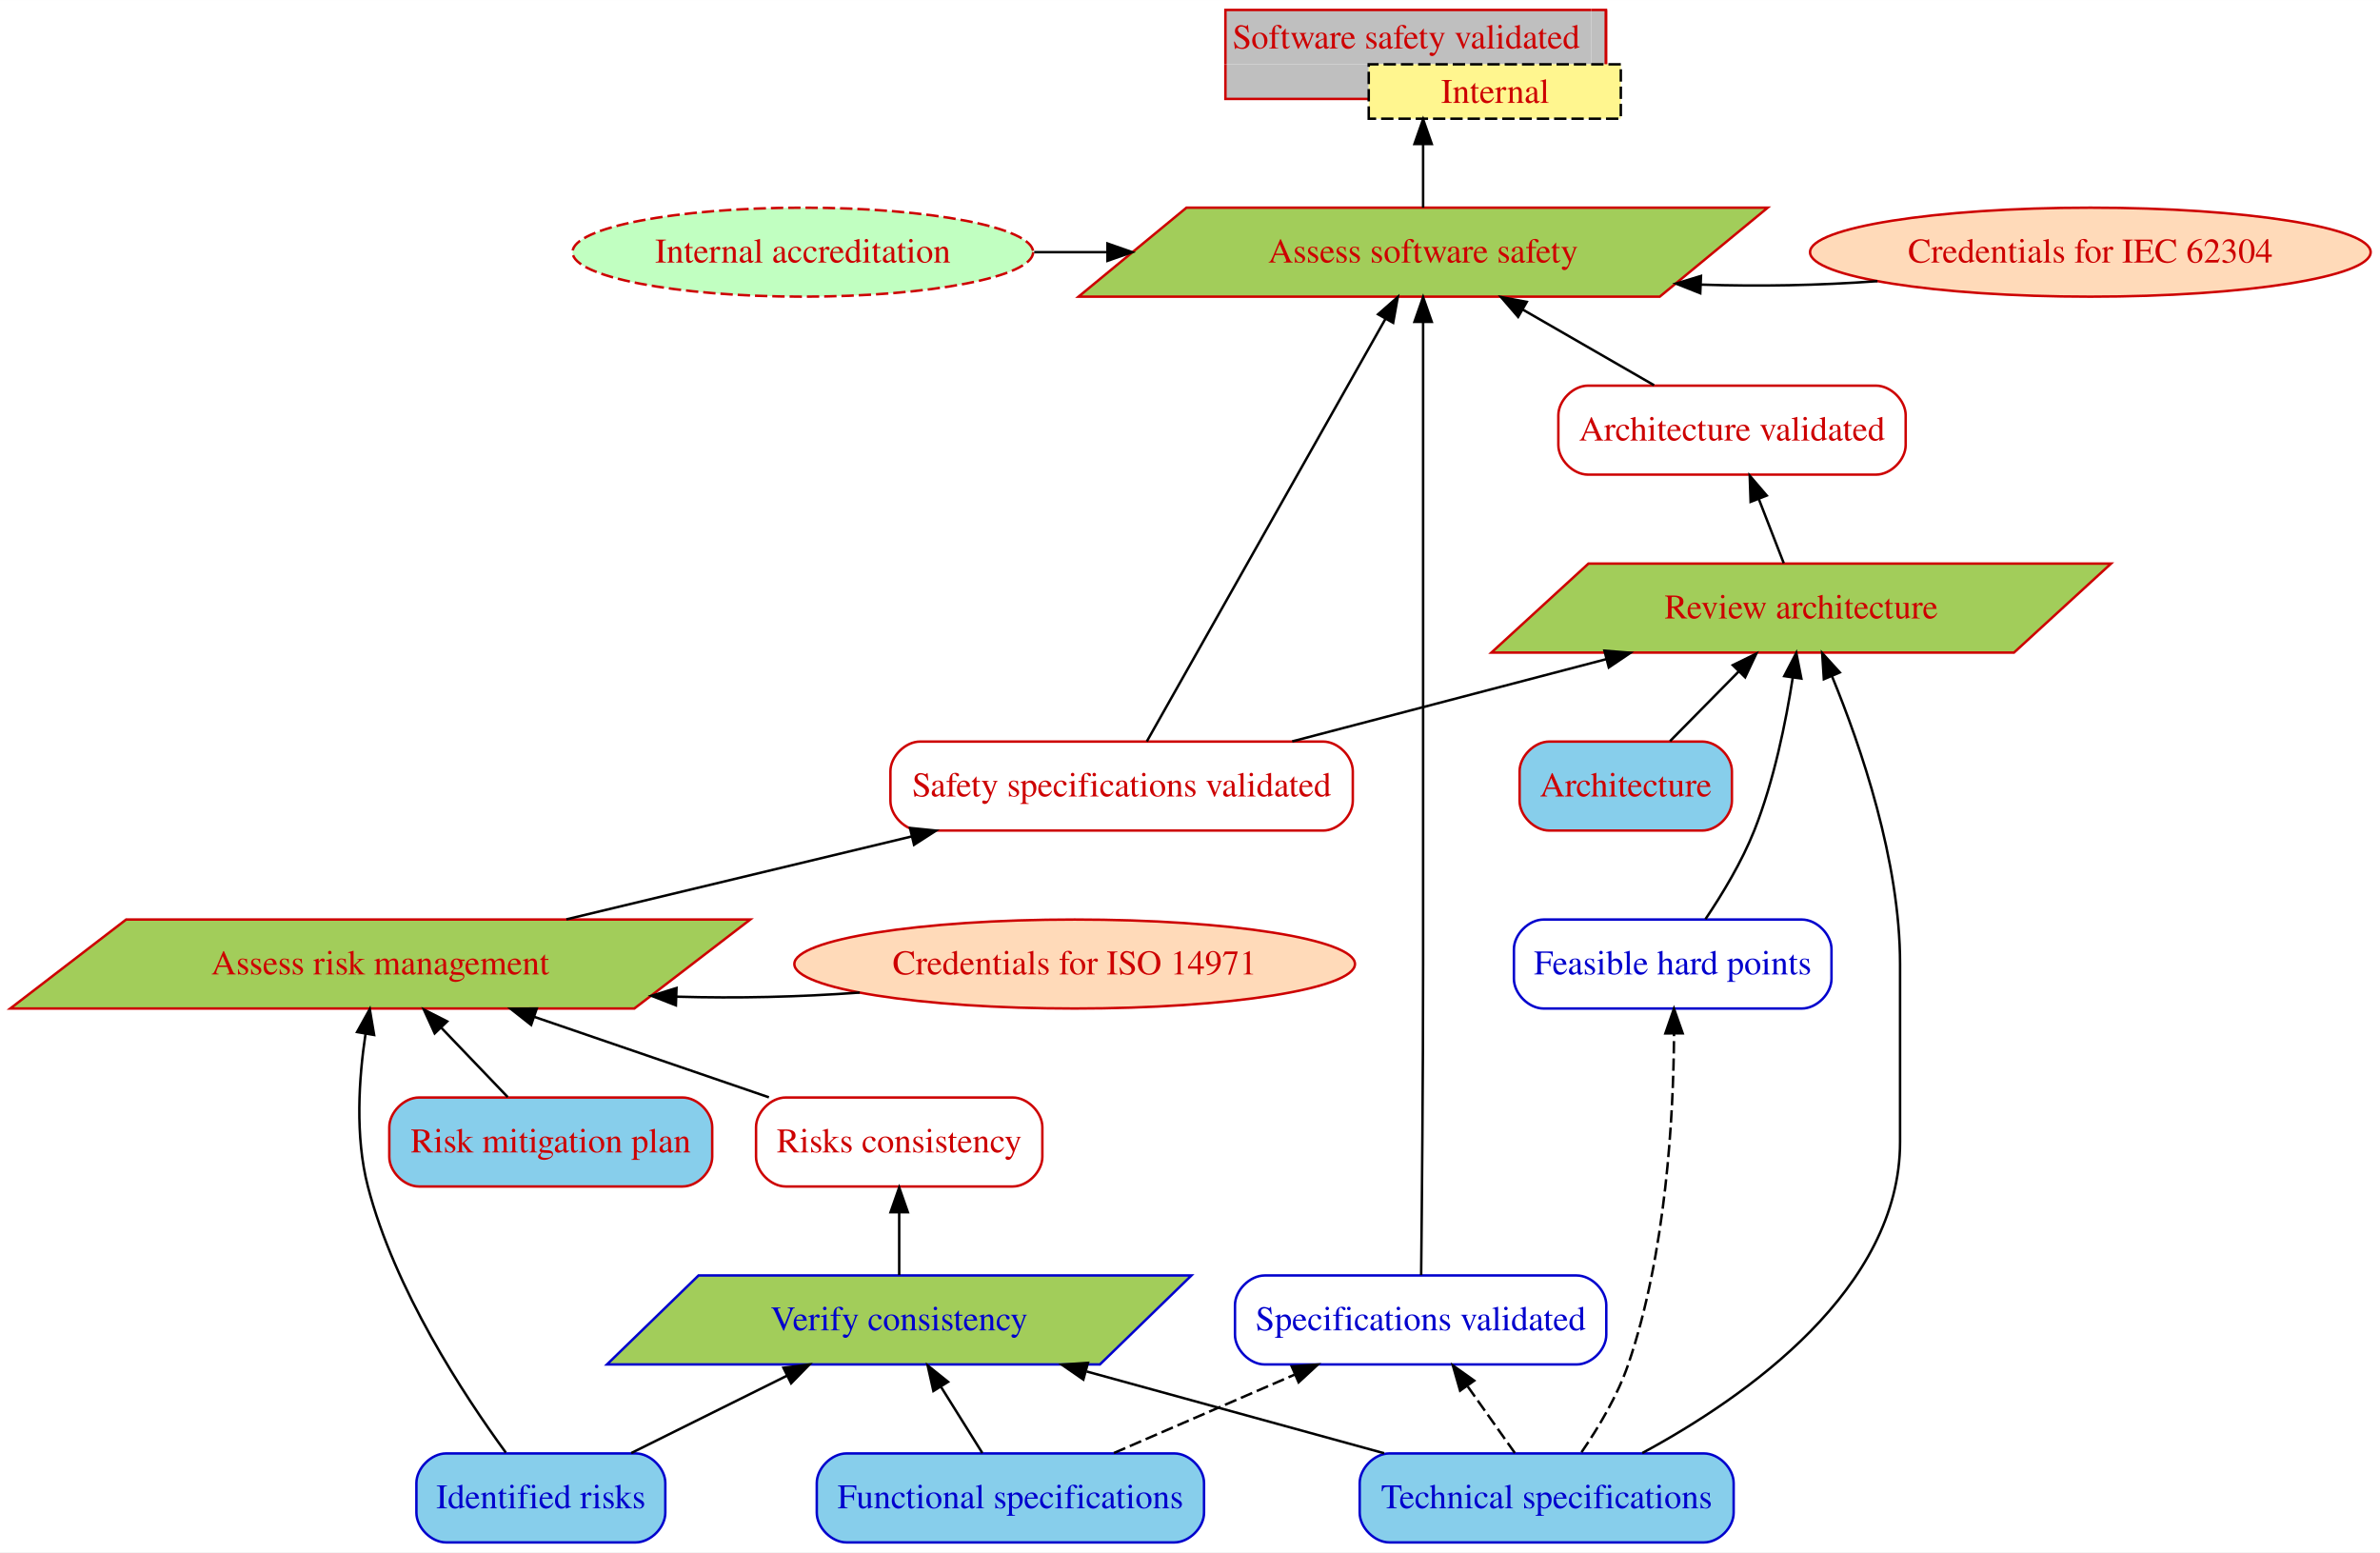
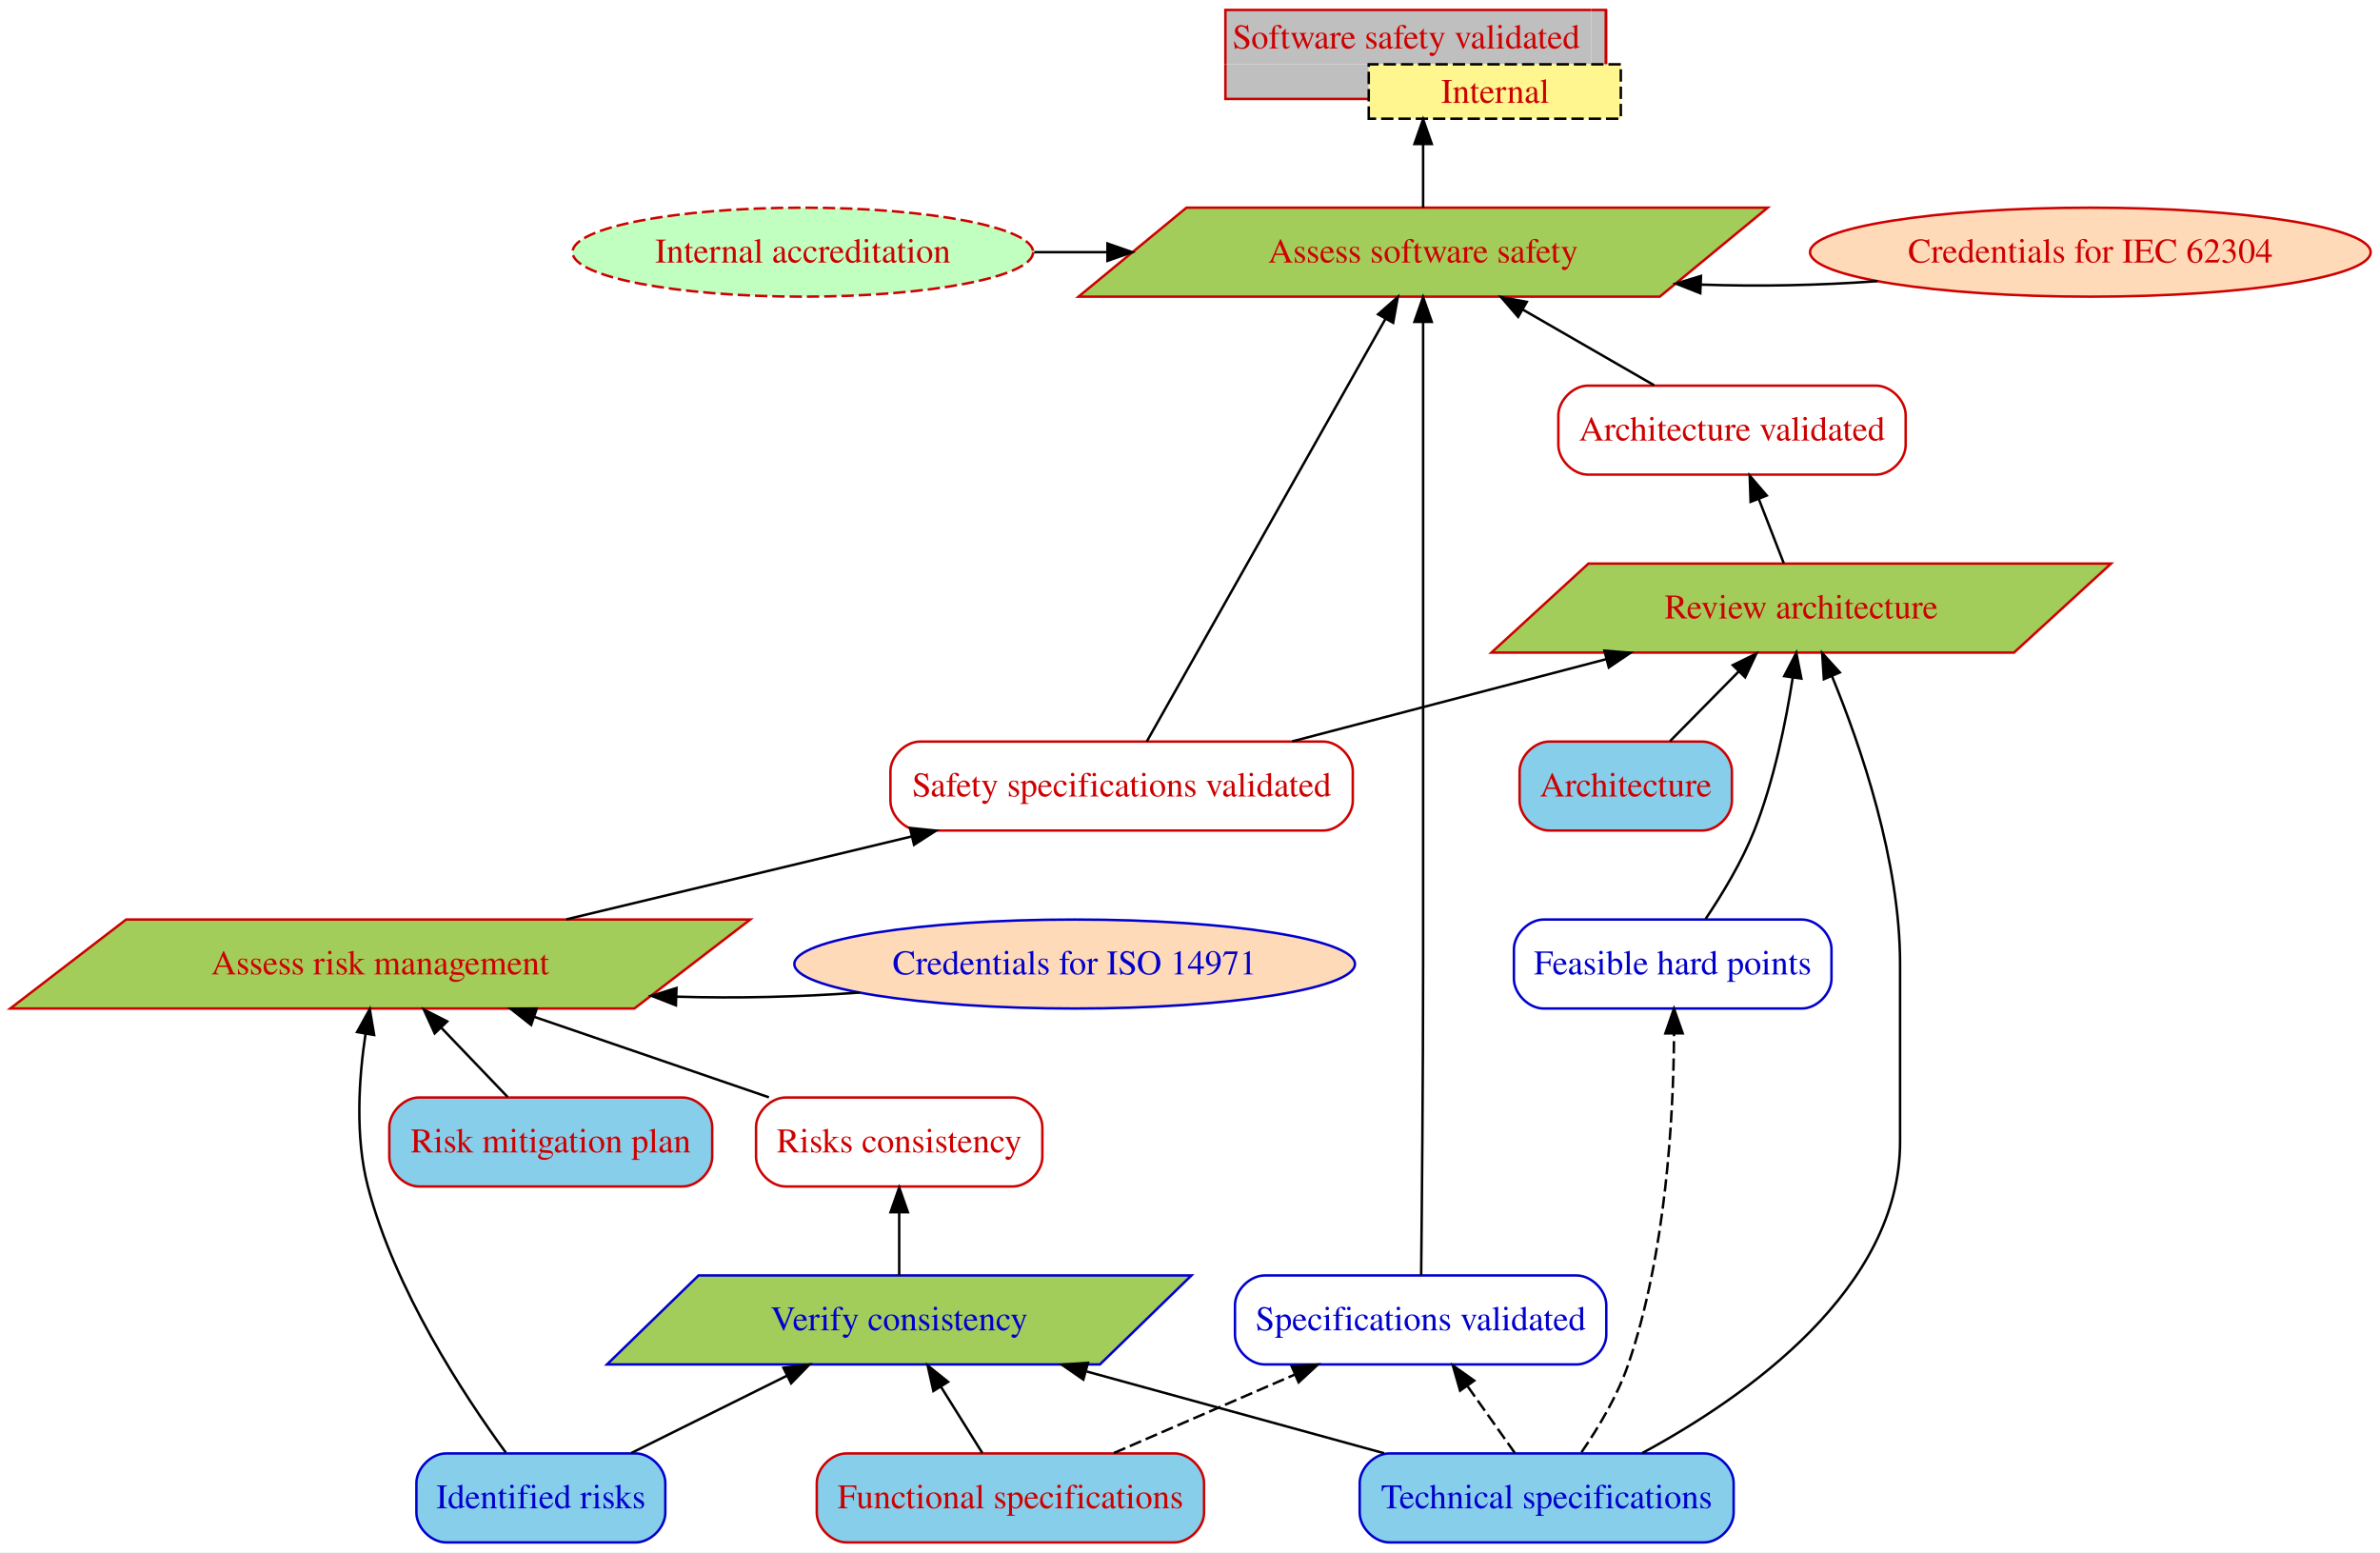
<svg xmlns="http://www.w3.org/2000/svg" width="963px" height="628px" viewBox="0.00 0.00 963.07 628.00">
  <g id="graph0" class="graph" transform="scale(1.0 1.0) rotate(0) translate(4 624)">
    <polygon fill="#ffffff" stroke="transparent" points="-4,4 -4,-624 959.074,-624 959.074,4 -4,4" />
    <g id="node1" class="node">
      <polygon fill="#a2cd5a" stroke="#cd0000" points="299.585,-252 47.035,-252 .138,-216 252.688,-216 299.585,-252" />
      <text text-anchor="middle" x="149.862" y="-229.8" font-family="Times,serif" font-size="14.00" fill="#cd0000">Assess risk management</text>
    </g>
    <g id="node2" class="node">
      <path fill="transparent" stroke="#cd0000" d="M531.411,-324C531.411,-324 368.312,-324 368.312,-324 362.312,-324 356.312,-318 356.312,-312 356.312,-312 356.312,-300 356.312,-300 356.312,-294 362.312,-288 368.312,-288 368.312,-288 531.411,-288 531.411,-288 537.411,-288 543.411,-294 543.411,-300 543.411,-300 543.411,-312 543.411,-312 543.411,-318 537.411,-324 531.411,-324" />
      <text text-anchor="middle" x="449.862" y="-301.8" font-family="Times,serif" font-size="14.00" fill="#cd0000">Safety specifications validated</text>
    </g>
    <g id="edge1" class="edge">
      <path fill="none" stroke="#000000" d="M225.177,-252.076C267.696,-262.28 320.964,-275.065 364.961,-285.624" />
      <polygon fill="#000000" stroke="#000000" points="364.235,-289.049 374.775,-287.979 365.868,-282.242 364.235,-289.049" />
    </g>
    <g id="node8" class="node">
-       <ellipse fill="#ffdab9" stroke="#cd0000" cx="430.862" cy="-234" rx="113.426" ry="18" />
-       <text text-anchor="middle" x="430.862" y="-229.8" font-family="Times,serif" font-size="14.00" fill="#cd0000">Credentials for ISO 14971</text>
+       <ellipse fill="#ffdab9" stroke="#0000cd" cx="430.862" cy="-234" rx="113.426" ry="18" />
+       <text text-anchor="middle" x="430.862" y="-229.8" font-family="Times,serif" font-size="14.00" fill="#0000cd">Credentials for ISO 14971</text>
    </g>
    <g id="node3" class="node">
      <polygon fill="#a2cd5a" stroke="#cd0000" points="711.302,-540 476.098,-540 432.421,-504 667.626,-504 711.302,-540" />
      <text text-anchor="middle" x="571.862" y="-517.8" font-family="Times,serif" font-size="14.00" fill="#cd0000">Assess software safety</text>
    </g>
    <g id="edge3" class="edge">
      <path fill="none" stroke="#000000" d="M460.053,-324.045C481.493,-362.003 531.357,-450.287 556.616,-495.007" />
      <polygon fill="#000000" stroke="#000000" points="553.648,-496.869 561.613,-503.855 559.742,-493.426 553.648,-496.869" />
    </g>
    <g id="node6" class="node">
      <polygon fill="#a2cd5a" stroke="#cd0000" points="850.231,-396 638.761,-396 599.492,-360 810.962,-360 850.231,-396" />
      <text text-anchor="middle" x="724.862" y="-373.8" font-family="Times,serif" font-size="14.00" fill="#cd0000">Review architecture</text>
    </g>
    <g id="edge4" class="edge">
      <path fill="none" stroke="#000000" d="M518.901,-324.076C557.557,-334.197 605.906,-346.855 646.043,-357.364" />
      <polygon fill="#000000" stroke="#000000" points="645.234,-360.77 655.794,-359.917 647.007,-353.998 645.234,-360.77" />
    </g>
    <g id="node4" class="node">
      <polygon fill="#bfbfbf" stroke="transparent" points="491.862,-598 491.862,-620 639.862,-620 639.862,-598 491.862,-598" />
      <polyline fill="none" stroke="#cd0000" points="639.862,-620 491.862,-620 491.862,-598 " />
      <text text-anchor="start" x="494.726" y="-604.4" font-family="Times,serif" font-size="14.00" fill="#cd0000">Software safety validated</text>
      <polygon fill="#bfbfbf" stroke="transparent" points="639.862,-598 639.862,-620 645.862,-620 645.862,-598 639.862,-598" />
      <polyline fill="none" stroke="#cd0000" points="645.862,-598 645.862,-620 639.862,-620 " />
      <polyline fill="none" stroke="#cd0000" points="645.862,-620 645.862,-598 " />
      <polygon fill="#bfbfbf" stroke="transparent" points="491.862,-584 491.862,-598 549.862,-598 549.862,-584 491.862,-584" />
      <polyline fill="none" stroke="#cd0000" points="491.862,-598 491.862,-584 549.862,-584 " />
      <polygon fill="#fff68f" stroke="transparent" points="549.862,-576 549.862,-598 651.862,-598 651.862,-576 549.862,-576" />
      <polygon fill="none" stroke="#000000" stroke-dasharray="5,2" points="549.862,-576 549.862,-598 651.862,-598 651.862,-576 549.862,-576" />
      <text text-anchor="start" x="579.096" y="-582.4" font-family="Times,serif" font-size="14.00" fill="#cd0000">Internal</text>
    </g>
    <g id="edge5" class="edge">
      <path fill="none" stroke="#000000" d="M571.862,-540.011C571.862,-547.709 571.862,-556.937 571.862,-565.744" />
      <polygon fill="#000000" stroke="#000000" points="568.362,-565.772 571.862,-575.772 575.362,-565.772 568.362,-565.772" />
    </g>
    <g id="node5" class="node">
      <ellipse fill="#ffdab9" stroke="#cd0000" cx="841.862" cy="-522" rx="113.426" ry="18" />
      <text text-anchor="middle" x="841.862" y="-517.8" font-family="Times,serif" font-size="14.00" fill="#cd0000">Credentials for IEC 62304</text>
    </g>
    <g id="edge7" class="edge">
      <path fill="none" stroke="#000000" d="M755.721,-510.268C731.934,-508.546 708.148,-508.082 684.361,-508.875" />
      <polygon fill="#000000" stroke="#000000" points="684.015,-505.386 674.166,-509.292 684.301,-512.38 684.015,-505.386" />
    </g>
    <g id="node7" class="node">
      <path fill="transparent" stroke="#cd0000" d="M755.135,-468C755.135,-468 638.588,-468 638.588,-468 632.588,-468 626.588,-462 626.588,-456 626.588,-456 626.588,-444 626.588,-444 626.588,-438 632.588,-432 638.588,-432 638.588,-432 755.135,-432 755.135,-432 761.135,-432 767.135,-438 767.135,-444 767.135,-444 767.135,-456 767.135,-456 767.135,-462 761.135,-468 755.135,-468" />
      <text text-anchor="middle" x="696.862" y="-445.8" font-family="Times,serif" font-size="14.00" fill="#cd0000">Architecture validated</text>
    </g>
    <g id="edge8" class="edge">
      <path fill="none" stroke="#000000" d="M717.796,-396.169C714.736,-404.038 711.084,-413.429 707.693,-422.147" />
      <polygon fill="#000000" stroke="#000000" points="704.385,-420.998 704.022,-431.587 710.909,-423.535 704.385,-420.998" />
    </g>
    <g id="edge9" class="edge">
      <path fill="none" stroke="#000000" d="M665.319,-468.169C649.183,-477.463 629.363,-488.879 612.134,-498.803" />
      <polygon fill="#000000" stroke="#000000" points="610.313,-495.813 603.394,-503.837 613.807,-501.879 610.313,-495.813" />
    </g>
    <g id="edge10" class="edge">
      <path fill="none" stroke="#000000" d="M343.907,-222.461C319.215,-220.652 294.524,-220.095 269.833,-220.788" />
      <polygon fill="#000000" stroke="#000000" points="269.498,-217.298 259.627,-221.146 269.744,-224.293 269.498,-217.298" />
    </g>
    <g id="node9" class="node">
      <polygon fill="#a2cd5a" stroke="#0000cd" points="478.11,-108 278.652,-108 241.613,-72 441.071,-72 478.11,-108" />
      <text text-anchor="middle" x="359.862" y="-85.8" font-family="Times,serif" font-size="14.00" fill="#0000cd">Verify consistency</text>
    </g>
    <g id="node10" class="node">
      <path fill="transparent" stroke="#cd0000" d="M405.792,-180C405.792,-180 313.931,-180 313.931,-180 307.931,-180 301.931,-174 301.931,-168 301.931,-168 301.931,-156 301.931,-156 301.931,-150 307.931,-144 313.931,-144 313.931,-144 405.792,-144 405.792,-144 411.792,-144 417.792,-150 417.792,-156 417.792,-156 417.792,-168 417.792,-168 417.792,-174 411.792,-180 405.792,-180" />
      <text text-anchor="middle" x="359.862" y="-157.8" font-family="Times,serif" font-size="14.00" fill="#cd0000">Risks consistency</text>
    </g>
    <g id="edge11" class="edge">
      <path fill="none" stroke="#000000" d="M359.862,-108.169C359.862,-115.869 359.862,-125.026 359.862,-133.583" />
      <polygon fill="#000000" stroke="#000000" points="356.362,-133.587 359.862,-143.587 363.362,-133.587 356.362,-133.587" />
    </g>
    <g id="edge12" class="edge">
      <path fill="none" stroke="#000000" d="M307.141,-180.076C278.308,-189.961 242.413,-202.268 212.198,-212.627" />
      <polygon fill="#000000" stroke="#000000" points="210.928,-209.363 202.604,-215.917 213.199,-215.984 210.928,-209.363" />
    </g>
    <g id="node11" class="node">
      <ellipse fill="#c1ffc1" stroke="#cd0000" stroke-dasharray="5,2" cx="320.862" cy="-522" rx="93.193" ry="18" />
      <text text-anchor="middle" x="320.862" y="-517.8" font-family="Times,serif" font-size="14.00" fill="#cd0000">Internal accreditation</text>
    </g>
    <g id="edge13" class="edge">
      <path fill="none" stroke="#000000" d="M414.496,-522C424.305,-522 434.114,-522 443.923,-522" />
      <polygon fill="#000000" stroke="#000000" points="444.145,-525.5 454.145,-522 444.145,-518.5 444.145,-525.5" />
    </g>
    <g id="node12" class="node">
      <path fill="#87ceeb" stroke="#cd0000" d="M684.82,-324C684.82,-324 622.904,-324 622.904,-324 616.904,-324 610.904,-318 610.904,-312 610.904,-312 610.904,-300 610.904,-300 610.904,-294 616.904,-288 622.904,-288 622.904,-288 684.82,-288 684.82,-288 690.82,-288 696.82,-294 696.82,-300 696.82,-300 696.82,-312 696.82,-312 696.82,-318 690.82,-324 684.82,-324" />
      <text text-anchor="middle" x="653.862" y="-301.8" font-family="Times,serif" font-size="14.00" fill="#cd0000">Architecture</text>
    </g>
    <g id="edge14" class="edge">
      <path fill="none" stroke="#000000" d="M671.778,-324.169C680.206,-332.715 690.403,-343.056 699.598,-352.38" />
      <polygon fill="#000000" stroke="#000000" points="697.19,-354.924 706.704,-359.587 702.175,-350.009 697.19,-354.924" />
    </g>
    <g id="node13" class="node">
      <path fill="#87ceeb" stroke="#cd0000" d="M272.197,-180C272.197,-180 165.526,-180 165.526,-180 159.526,-180 153.526,-174 153.526,-168 153.526,-168 153.526,-156 153.526,-156 153.526,-150 159.526,-144 165.526,-144 165.526,-144 272.197,-144 272.197,-144 278.197,-144 284.197,-150 284.197,-156 284.197,-156 284.197,-168 284.197,-168 284.197,-174 278.197,-180 272.197,-180" />
      <text text-anchor="middle" x="218.862" y="-157.8" font-family="Times,serif" font-size="14.00" fill="#cd0000">Risk mitigation plan</text>
    </g>
    <g id="edge15" class="edge">
      <path fill="none" stroke="#000000" d="M201.45,-180.169C193.341,-188.631 183.546,-198.851 174.68,-208.103" />
      <polygon fill="#000000" stroke="#000000" points="171.9,-205.945 167.508,-215.587 176.954,-210.788 171.9,-205.945" />
    </g>
    <g id="node14" class="node">
      <path fill="#87ceeb" stroke="#0000cd" d="M685.525,-36C685.525,-36 558.198,-36 558.198,-36 552.198,-36 546.198,-30 546.198,-24 546.198,-24 546.198,-12 546.198,-12 546.198,-6 552.198,0 558.198,0 558.198,0 685.525,0 685.525,0 691.525,0 697.525,-6 697.525,-12 697.525,-12 697.525,-24 697.525,-24 697.525,-30 691.525,-36 685.525,-36" />
      <text text-anchor="middle" x="621.862" y="-13.8" font-family="Times,serif" font-size="14.00" fill="#0000cd">Technical specifications</text>
    </g>
    <g id="edge19" class="edge">
      <path fill="none" stroke="#000000" d="M660.559,-36.162C702.909,-59.032 764.862,-102.633 764.862,-162 764.862,-162 764.862,-162 764.862,-234 764.862,-275.778 749.038,-321.968 737.295,-350.493" />
      <polygon fill="#000000" stroke="#000000" points="734.026,-349.237 733.345,-359.81 740.471,-351.97 734.026,-349.237" />
    </g>
    <g id="edge18" class="edge">
      <path fill="none" stroke="#000000" d="M556.086,-36.076C519.49,-46.133 473.778,-58.695 435.682,-69.164" />
      <polygon fill="#000000" stroke="#000000" points="434.379,-65.892 425.664,-71.917 436.234,-72.642 434.379,-65.892" />
    </g>
    <g id="node15" class="node">
      <path fill="transparent" stroke="#0000cd" d="M725.115,-252C725.115,-252 620.608,-252 620.608,-252 614.608,-252 608.608,-246 608.608,-240 608.608,-240 608.608,-228 608.608,-228 608.608,-222 614.608,-216 620.608,-216 620.608,-216 725.115,-216 725.115,-216 731.115,-216 737.115,-222 737.115,-228 737.115,-228 737.115,-240 737.115,-240 737.115,-246 731.115,-252 725.115,-252" />
      <text text-anchor="middle" x="672.862" y="-229.8" font-family="Times,serif" font-size="14.00" fill="#0000cd">Feasible hard points</text>
    </g>
    <g id="edge16" class="edge">
      <path fill="none" stroke="#000000" stroke-dasharray="5,2" d="M635.955,-36.472C642.825,-46.459 650.523,-59.317 654.862,-72 670.25,-116.984 673.193,-172.698 673.398,-205.683" />
      <polygon fill="#000000" stroke="#000000" points="669.897,-205.942 673.376,-215.95 676.897,-205.957 669.897,-205.942" />
    </g>
    <g id="node16" class="node">
      <path fill="transparent" stroke="#0000cd" d="M633.986,-108C633.986,-108 507.737,-108 507.737,-108 501.737,-108 495.737,-102 495.737,-96 495.737,-96 495.737,-84 495.737,-84 495.737,-78 501.737,-72 507.737,-72 507.737,-72 633.986,-72 633.986,-72 639.986,-72 645.986,-78 645.986,-84 645.986,-84 645.986,-96 645.986,-96 645.986,-102 639.986,-108 633.986,-108" />
      <text text-anchor="middle" x="570.862" y="-85.8" font-family="Times,serif" font-size="14.00" fill="#0000cd">Specifications validated</text>
    </g>
    <g id="edge17" class="edge">
      <path fill="none" stroke="#000000" stroke-dasharray="5,2" d="M608.992,-36.169C603.178,-44.377 596.192,-54.239 589.797,-63.268" />
      <polygon fill="#000000" stroke="#000000" points="586.828,-61.403 583.904,-71.587 592.541,-65.45 586.828,-61.403" />
    </g>
    <g id="edge20" class="edge">
      <path fill="none" stroke="#000000" d="M686.121,-252.167C692.93,-262.274 700.83,-275.339 705.862,-288 713.8,-307.973 718.643,-331.82 721.451,-349.948" />
      <polygon fill="#000000" stroke="#000000" points="717.992,-350.486 722.877,-359.888 724.921,-349.492 717.992,-350.486" />
    </g>
    <g id="edge21" class="edge">
      <path fill="none" stroke="#000000" d="M571.069,-108.185C571.362,-135.501 571.862,-188.749 571.862,-234 571.862,-234 571.862,-234 571.862,-378 571.862,-418.124 571.862,-464.537 571.862,-493.582" />
      <polygon fill="#000000" stroke="#000000" points="568.362,-493.815 571.862,-503.815 575.362,-493.815 568.362,-493.815" />
    </g>
    <g id="node17" class="node">
-       <path fill="#87ceeb" stroke="#0000cd" d="M471.216,-36C471.216,-36 338.507,-36 338.507,-36 332.507,-36 326.507,-30 326.507,-24 326.507,-24 326.507,-12 326.507,-12 326.507,-6 332.507,0 338.507,0 338.507,0 471.216,0 471.216,0 477.216,0 483.216,-6 483.216,-12 483.216,-12 483.216,-24 483.216,-24 483.216,-30 477.216,-36 471.216,-36" />
-       <text text-anchor="middle" x="404.862" y="-13.8" font-family="Times,serif" font-size="14.00" fill="#0000cd">Functional specifications</text>
+       <path fill="#87ceeb" stroke="#cd0000" d="M471.216,-36C471.216,-36 338.507,-36 338.507,-36 332.507,-36 326.507,-30 326.507,-24 326.507,-24 326.507,-12 326.507,-12 326.507,-6 332.507,0 338.507,0 338.507,0 471.216,0 471.216,0 477.216,0 483.216,-6 483.216,-12 483.216,-12 483.216,-24 483.216,-24 483.216,-30 477.216,-36 471.216,-36" />
+       <text text-anchor="middle" x="404.862" y="-13.8" font-family="Times,serif" font-size="14.00" fill="#cd0000">Functional specifications</text>
    </g>
    <g id="edge23" class="edge">
      <path fill="none" stroke="#000000" d="M393.506,-36.169C388.429,-44.292 382.339,-54.036 376.744,-62.988" />
      <polygon fill="#000000" stroke="#000000" points="373.702,-61.252 371.37,-71.587 379.638,-64.962 373.702,-61.252" />
    </g>
    <g id="edge22" class="edge">
      <path fill="none" stroke="#000000" stroke-dasharray="5,2" d="M446.75,-36.169C468.952,-45.798 496.404,-57.705 519.84,-67.87" />
      <polygon fill="#000000" stroke="#000000" points="518.707,-71.194 529.274,-71.962 521.492,-64.772 518.707,-71.194" />
    </g>
    <g id="node18" class="node">
      <path fill="#87ceeb" stroke="#0000cd" d="M253.225,-36C253.225,-36 176.498,-36 176.498,-36 170.498,-36 164.498,-30 164.498,-24 164.498,-24 164.498,-12 164.498,-12 164.498,-6 170.498,0 176.498,0 176.498,0 253.225,0 253.225,0 259.225,0 265.225,-6 265.225,-12 265.225,-12 265.225,-24 265.225,-24 265.225,-30 259.225,-36 253.225,-36" />
      <text text-anchor="middle" x="214.862" y="-13.8" font-family="Times,serif" font-size="14.00" fill="#0000cd">Identified risks</text>
    </g>
    <g id="edge24" class="edge">
      <path fill="none" stroke="#000000" d="M200.685,-36.337C183.546,-59.779 155.658,-102.335 144.862,-144 139.611,-164.262 141.212,-187.918 143.938,-205.892" />
      <polygon fill="#000000" stroke="#000000" points="140.489,-206.485 145.63,-215.749 147.388,-205.301 140.489,-206.485" />
    </g>
    <g id="edge25" class="edge">
      <path fill="none" stroke="#000000" d="M251.451,-36.169C270.586,-45.67 294.185,-57.388 314.474,-67.463" />
      <polygon fill="#000000" stroke="#000000" points="313.022,-70.649 323.535,-71.962 316.135,-64.38 313.022,-70.649" />
    </g>
  </g>
</svg>
